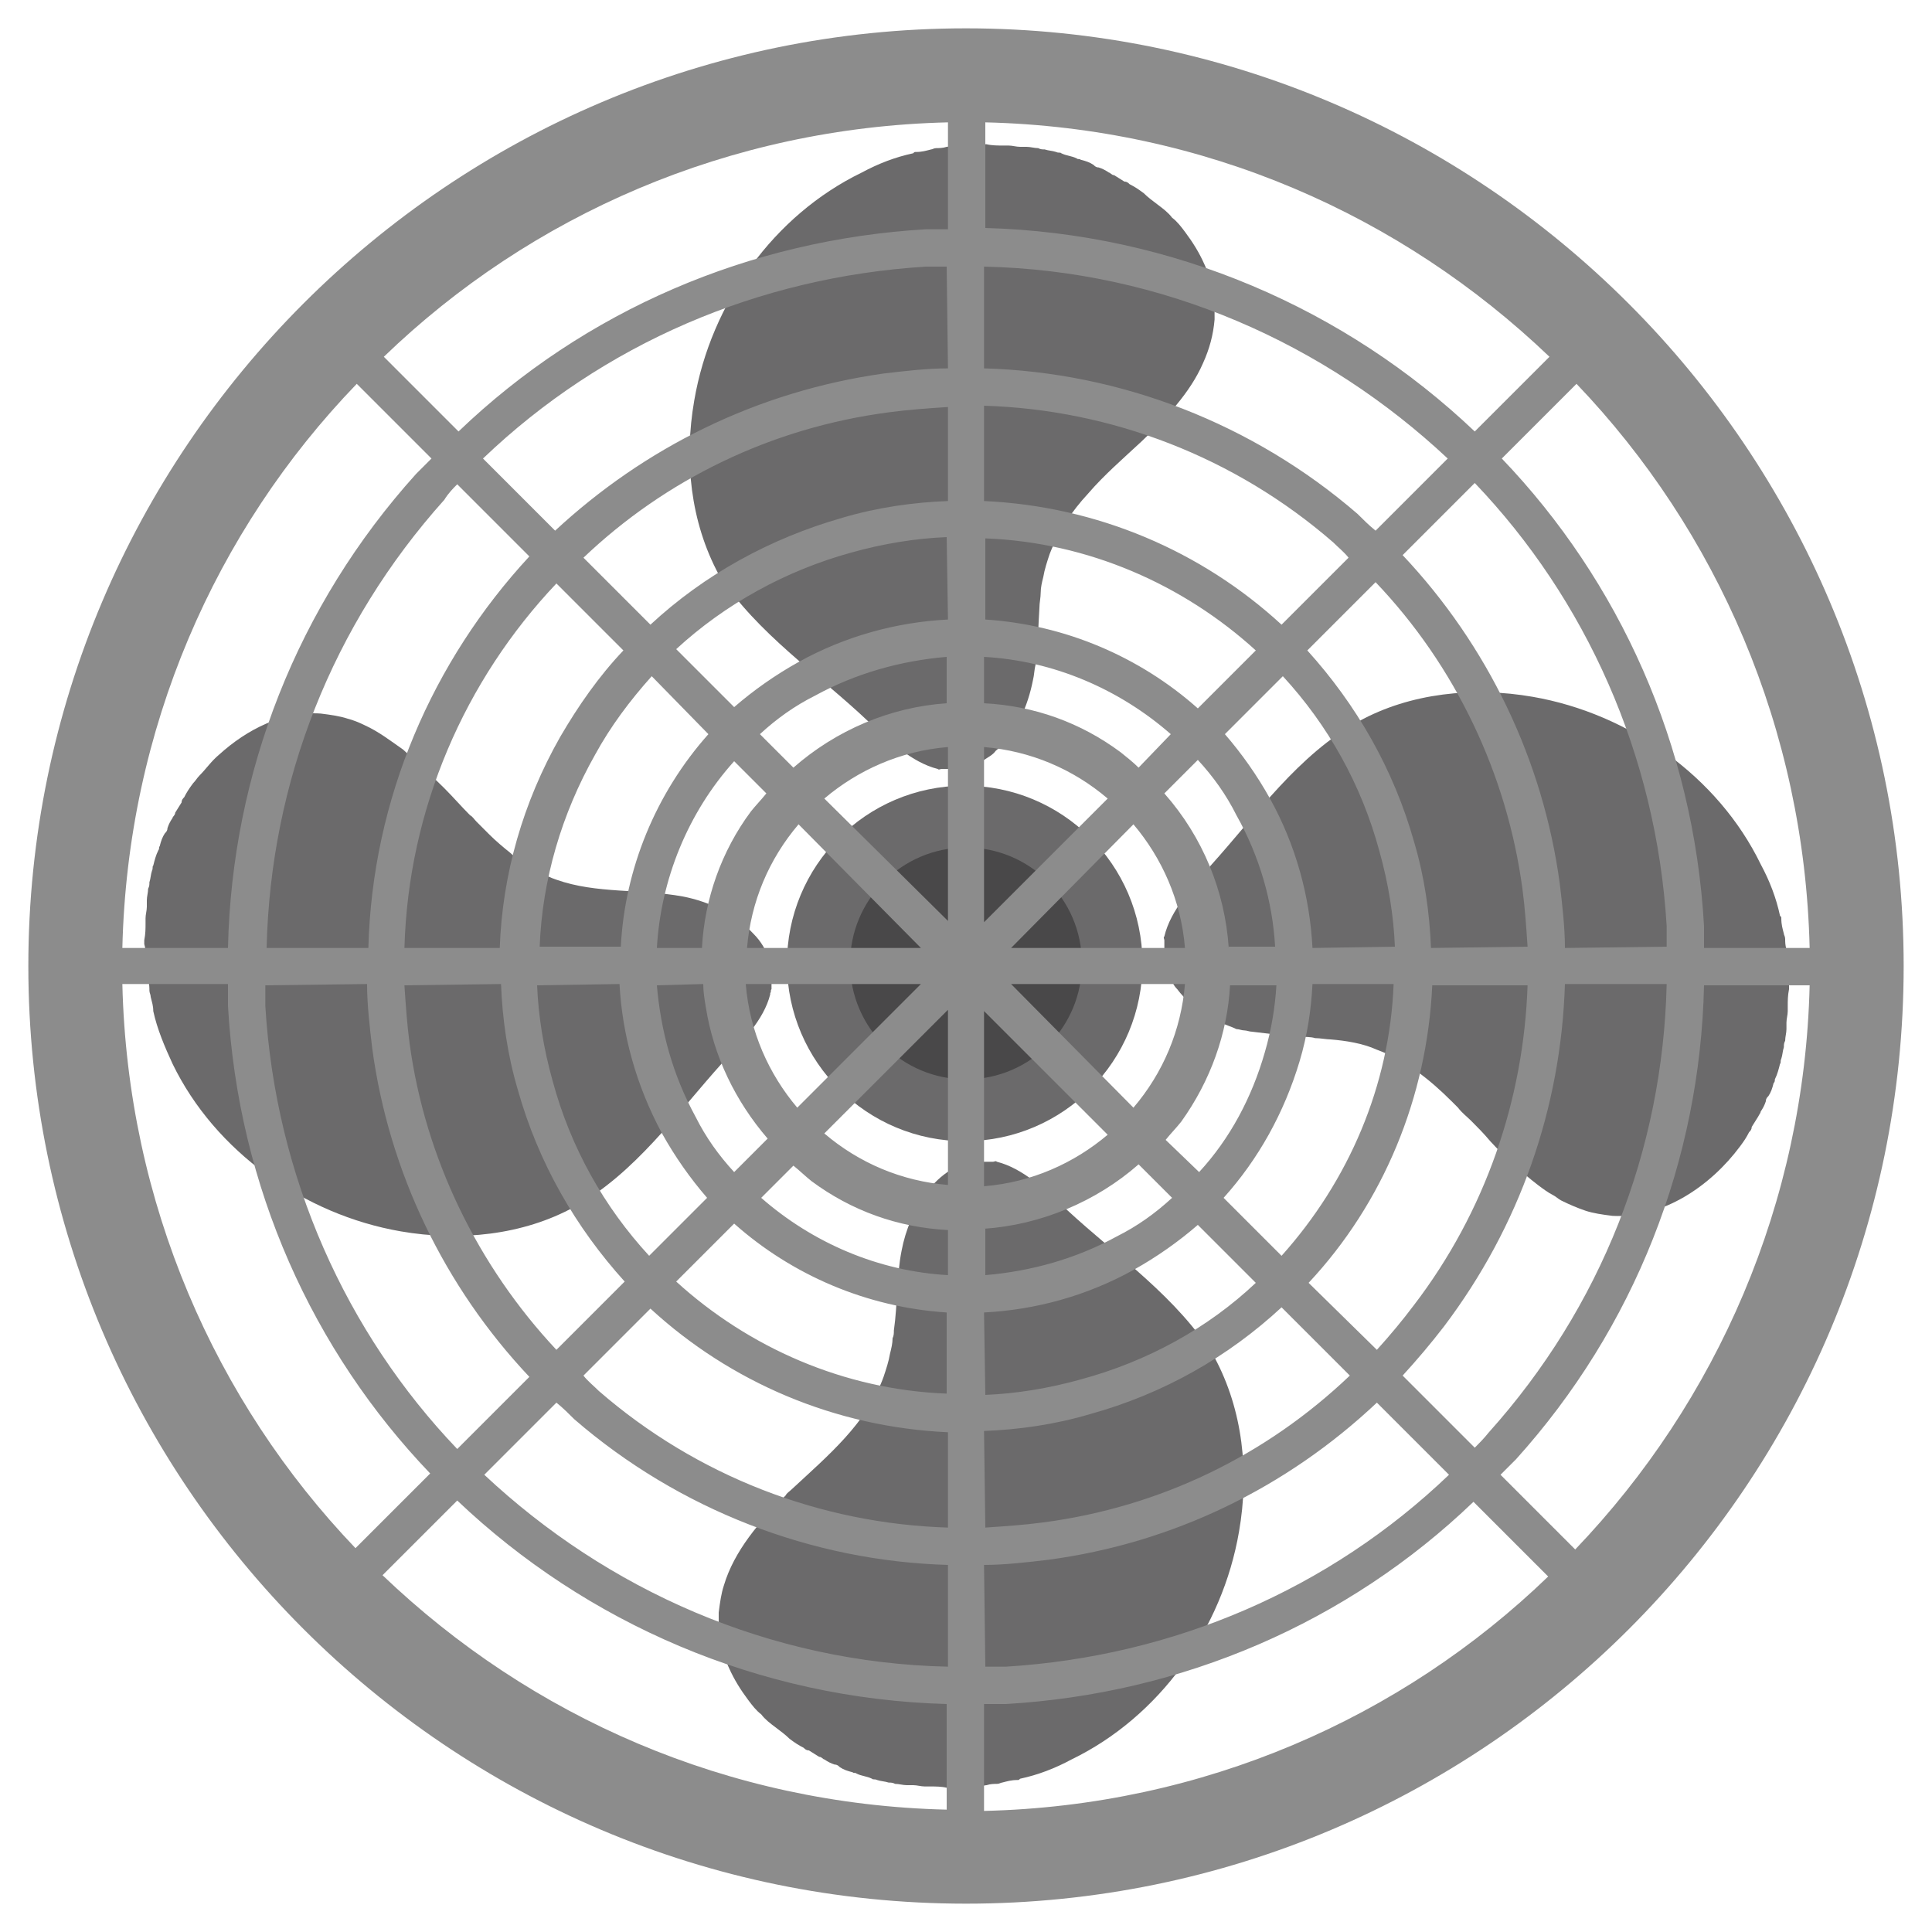
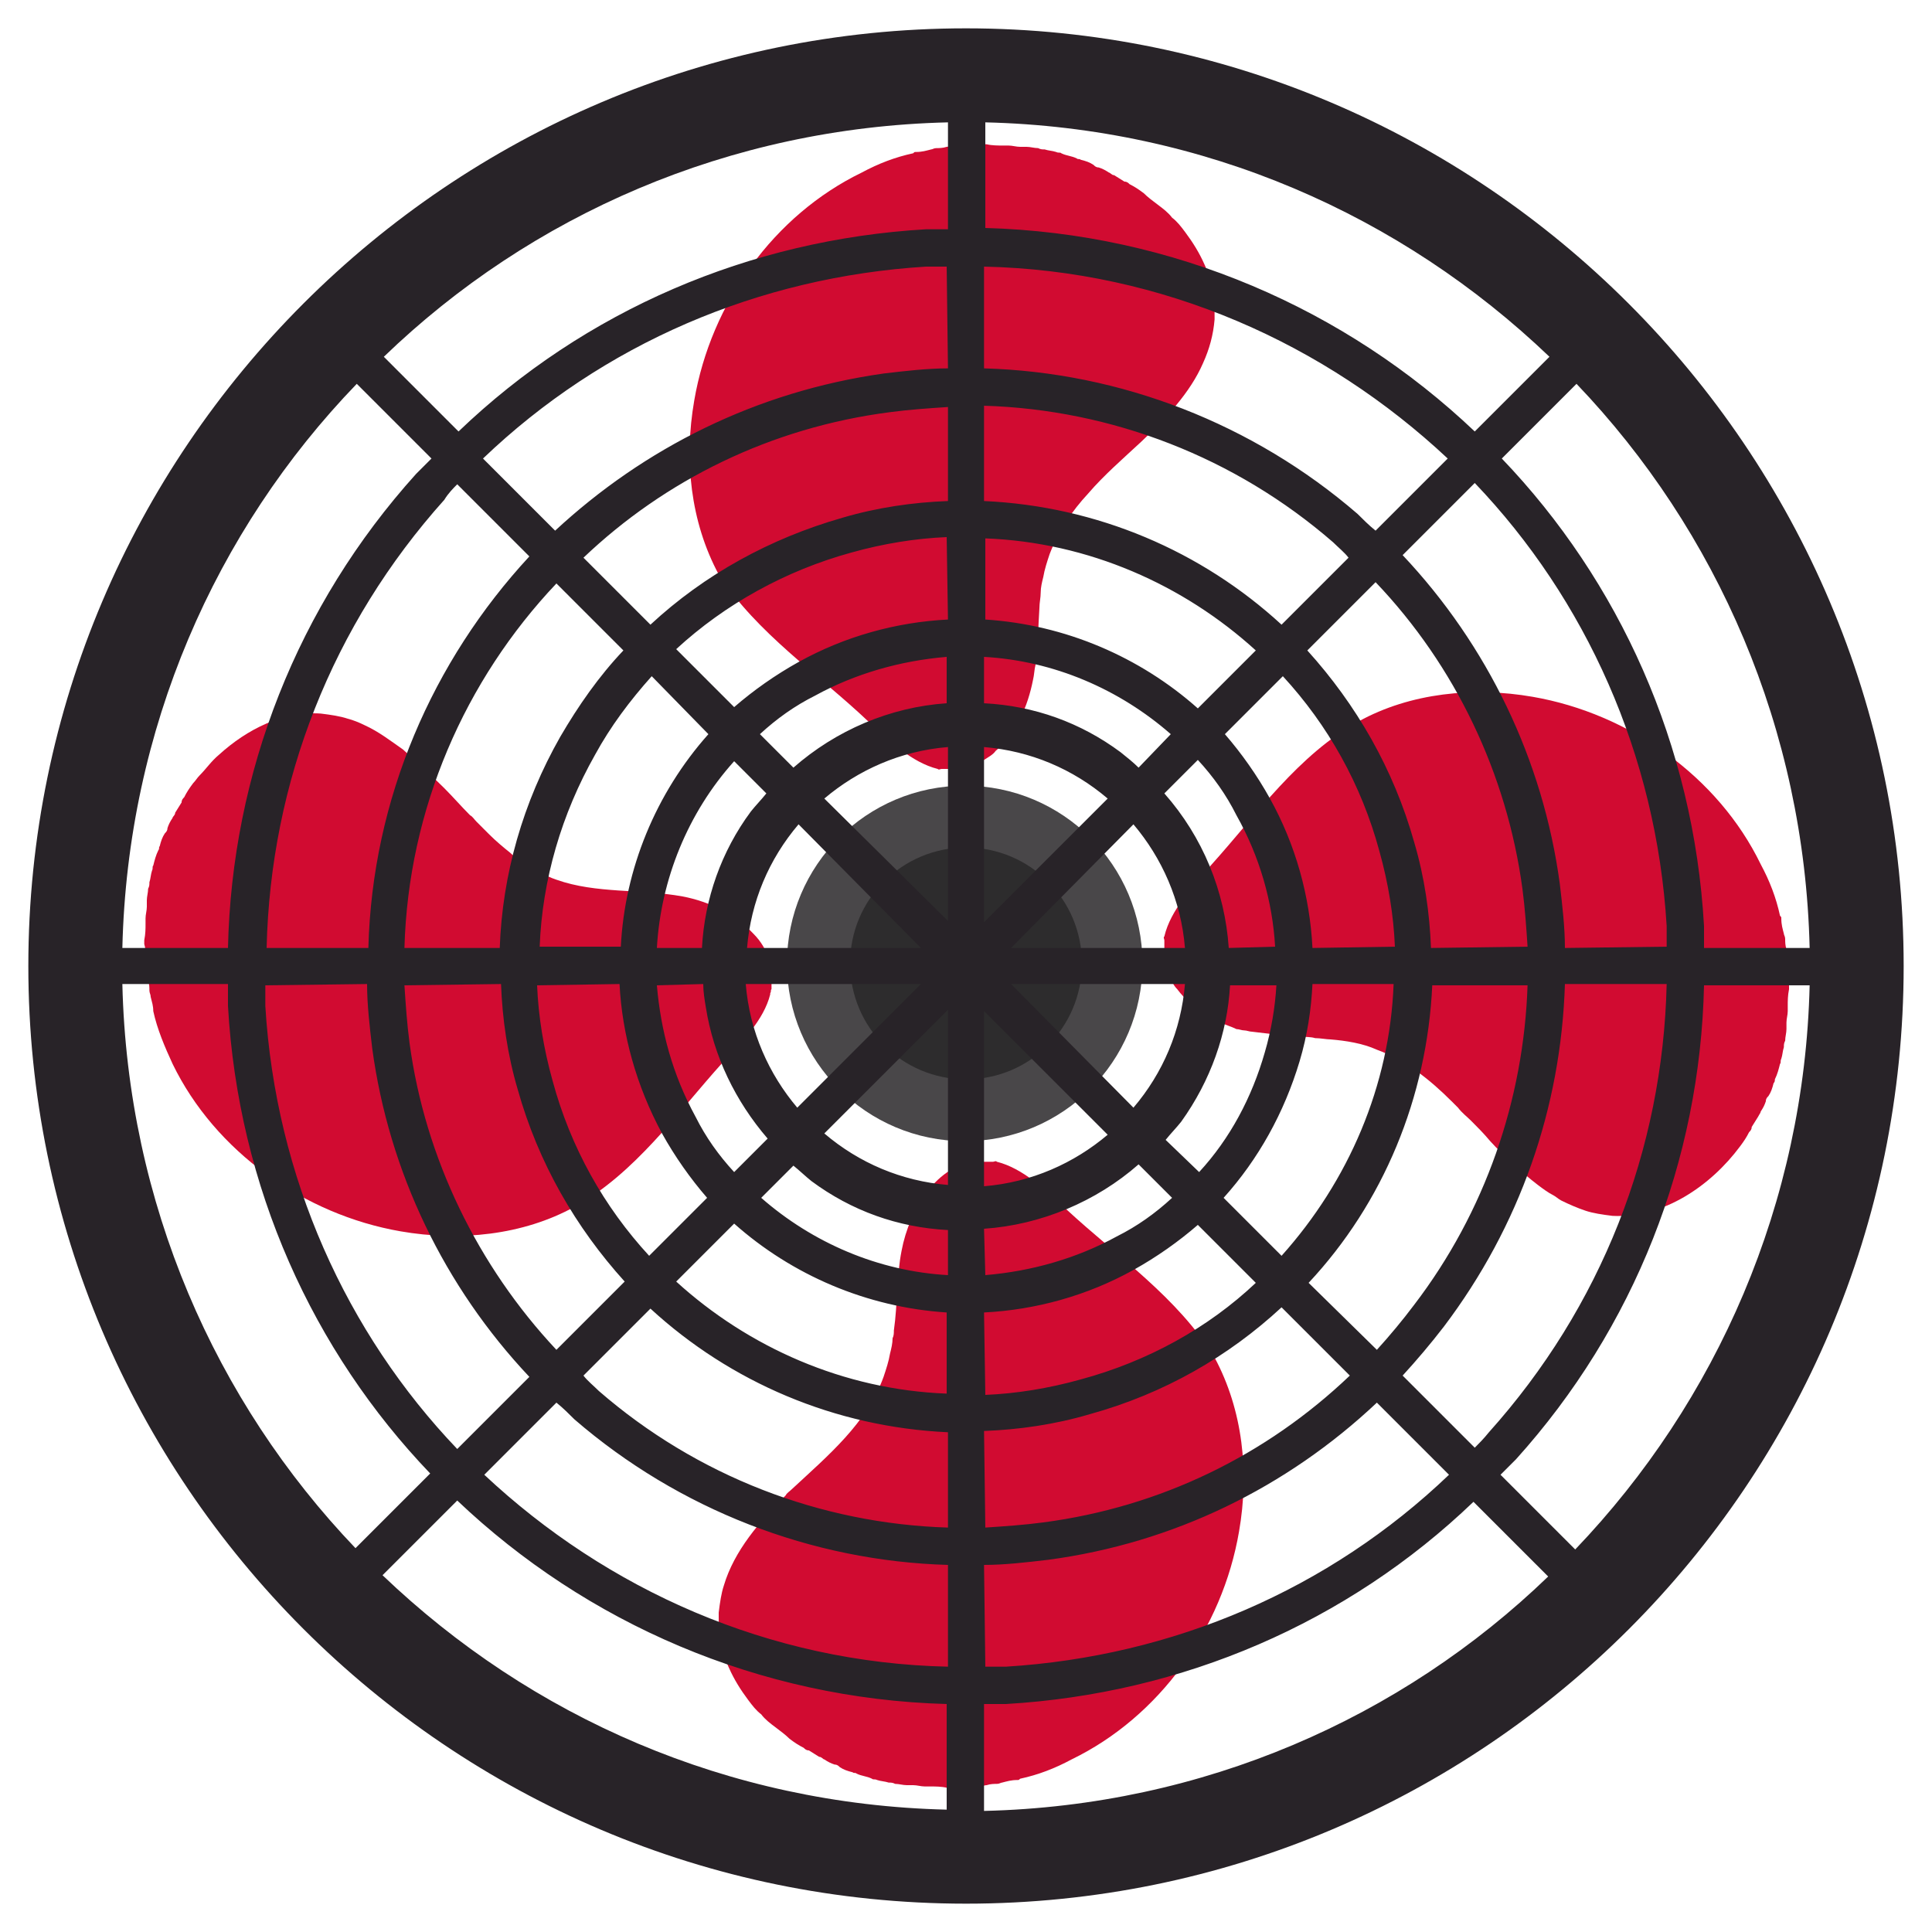
- <svg xmlns="http://www.w3.org/2000/svg" id="eSeDqR7zdH61" viewBox="0 0 150 150" shape-rendering="geometricPrecision" text-rendering="geometricPrecision">
-   <style>#eSeDqR7zdH62_tr {animation: eSeDqR7zdH62_tr__tr 500ms linear infinite normal forwards}@keyframes eSeDqR7zdH62_tr__tr { 0% {transform: translate(75.04999px,74.99999px) rotate(0deg)} 100% {transform: translate(75.04999px,74.99999px) rotate(180deg)}}</style>
-   <g id="eSeDqR7zdH62_tr" transform="translate(75.04999,74.99999) rotate(0)">
+ <svg xmlns="http://www.w3.org/2000/svg" id="eMJtS6zaY371" viewBox="0 0 150 150" shape-rendering="geometricPrecision" text-rendering="geometricPrecision">
+   <style>#eMJtS6zaY372_tr {animation: eMJtS6zaY372_tr__tr 500ms linear infinite normal forwards}@keyframes eMJtS6zaY372_tr__tr { 0% {transform: translate(75.04999px,74.99999px) rotate(0deg)} 100% {transform: translate(75.04999px,74.99999px) rotate(180deg)}}</style>
+   <g id="eMJtS6zaY372_tr" transform="translate(75.04999,74.99999) rotate(0)">
    <g transform="translate(-75.04999,-74.99999)">
-       <path d="M67.4,56c1.6,1.5,3.4,3.2,5.4,3.7.1.1.2,0,.3,0s.1,0,.2,0s.2,0,.3,0s.1,0,.2,0c.2,0,.3,0,.4,0v0v0c.6,0,1.2-.2,1.7-.4.2-.1.4-.2.5-.3.3-.2.7-.4.9-.7.5-.4.8-.9,1.2-1.4.3-.3.5-.7.7-1.1.5-1,.8-2,1-3c.1-.4.1-.8.2-1.2.2-1.4.2-2.9.3-4.4c0-.4.1-.8.1-1.2s.1-.8.2-1.2c.1-.6.3-1.2.5-1.8.7-1.8,1.7-3.3,3-4.7c1.2-1.4,2.7-2.7,4.1-4c1.9-1.8,3.8-3.8,4.8-6.1.5-1.1.8-2.2.9-3.4c0-.7,0-1.4-.1-2.2-.1-.5-.2-1-.4-1.4-.1-.2-.2-.5-.3-.7-.4-.9-.9-1.7-1.5-2.5-.3-.4-.6-.8-1-1.1-.3-.4-.7-.7-1.1-1s-.8-.6-1.1-.9c-.4-.3-.7-.5-1.1-.7-.1-.1-.2-.2-.4-.2-.3-.2-.5-.3-.8-.5-.2,0-.3-.2-.4-.2-.3-.2-.5-.3-.8-.4-.2,0-.3-.1-.4-.2-.3-.2-.6-.3-1-.4-.1-.1-.2,0-.3-.1-.4-.2-.8-.2-1.2-.4-.1-.1-.2,0-.4-.1-.3-.1-.6-.1-.9-.2-.2,0-.3,0-.5-.1-.3,0-.6-.1-.9-.1-.2,0-.3,0-.5,0-.3,0-.6-.1-.9-.1-.1,0-.3,0-.4,0-.4,0-.9,0-1.3-.1-.1,0-.2,0-.3,0-.3,0-.7,0-1,0-.2,0-.3,0-.5,0-.3,0-.6.1-.8.1s-.3.1-.5.1c-.3.1-.6.1-.8.1s-.3.1-.4.1c-.4.1-.7.2-1.2.2-.1,0-.1,0-.2.1v0v0c-1.4.3-2.7.8-4,1.5-6.8,3.3-11.7,10.1-13,17.7-.8,4.6-.3,9.4,1.9,13.5c3,4.6,7.7,7.7,11.6,11.4Z" fill="#6b6a6b" />
-       <path d="M90.4,72.7c-.1.1,0,.2,0,.3s0,.1,0,.2s0,.2,0,.3s0,.1,0,.2c0,.2,0,.3,0,.4c0,.6.2,1.2.4,1.7.2.4.3.7.6,1c.6.8,1.4,1.5,2.3,2c.4.2.8.4,1.1.6.4.2.8.3,1.2.5.2,0,.4.1.6.1s.4.1.6.1c.8.1,1.7.2,2.5.3.4,0,.9,0,1.2.1.4,0,.9,0,1.2.1.4,0,.9.1,1.2.1c1.2.1,2.5.3,3.6.8c2.2.8,4.1,2.3,5.8,4c.2.2.3.3.5.5.3.4.7.7,1,1c.5.5,1,1,1.5,1.6c1.1,1.2,2.4,2.4,3.7,3.4.4.3.8.6,1.2.8.2.1.4.3.6.4.6.3,1.3.6,1.9.8s1.3.3,2.1.4c3.9.2,7.6-2.3,9.9-5.4.3-.4.5-.7.7-1.1.1-.1.2-.2.2-.4.2-.3.3-.5.5-.8.1-.2.2-.3.2-.4.2-.3.3-.5.4-.8c0-.2.1-.3.2-.4.2-.3.3-.6.4-1c.1-.1.1-.2.1-.3.2-.4.3-.8.4-1.2.1-.1,0-.2.1-.4.1-.3.1-.6.2-.9c0-.2,0-.3.1-.5c0-.3.1-.6.1-.9c0-.2,0-.3,0-.5c0-.3.1-.6.1-.9c0-.1,0-.3,0-.4c0-.4,0-.8.1-1.3c0-.1,0-.2,0-.3c0-.3,0-.7,0-1c0-.2,0-.3,0-.5c0-.3-.1-.6-.1-.8s-.1-.3-.1-.5c-.1-.3-.1-.6-.1-.8s-.1-.3-.1-.4c-.1-.4-.2-.7-.2-1.2c0-.1,0-.1-.1-.2v0v0c-.3-1.4-.8-2.7-1.5-4-3.3-6.8-10.2-11.7-17.7-13-4.6-.8-9.5-.3-13.5,1.9-4.7,2.6-7.9,7.2-11.5,11.2-1.4,1.7-3.1,3.4-3.6,5.5Z" fill="#6b6a6b" />
-       <path d="M82.8,93.9c-1.6-1.5-3.4-3.2-5.4-3.7-.1-.1-.2,0-.3,0s-.1,0-.2,0-.2,0-.3,0-.1,0-.2,0c-.2,0-.3,0-.4,0-1.6,0-3,1-4,2.3s-1.7,3-2,4.6c-.4,2-.3,4.1-.6,6.2c0,.2,0,.4-.1.6c0,.4-.1.8-.2,1.2-.1.6-.3,1.2-.5,1.8-1.3,3.6-4.3,6.1-7.1,8.7-.2.2-.4.3-.5.5-2,2-4,4.3-4.8,7-.2.6-.3,1.3-.4,2.1c0,.7,0,1.4.1,2.2.1.5.2,1,.4,1.4.1.2.2.5.3.7.4.9.9,1.7,1.5,2.5.3.4.6.8,1,1.1.3.4.7.7,1.1,1s.8.6,1.1.9c.4.3.7.5,1.1.7.1.1.2.2.4.2.3.2.5.3.8.5.2,0,.3.2.4.2.3.2.5.3.8.4.2,0,.3.1.4.2.3.2.6.3,1,.4.1.1.2,0,.3.1.4.2.8.2,1.2.4.1.1.2,0,.4.1.3.1.6.1.9.2.2,0,.3,0,.5.1.3,0,.6.1.9.1.2,0,.3,0,.5,0c.3,0,.6.1.9.1.1,0,.3,0,.4,0c.4,0,.9,0,1.3.1.1,0,.2,0,.3,0c.3,0,.7,0,1,0c.2,0,.3,0,.5,0c.3,0,.6-.1.8-.1s.3-.1.5-.1c.3-.1.6-.1.8-.1s.3-.1.4-.1c.4-.1.7-.2,1.2-.2.1,0,.1,0,.2-.1v0v0c1.4-.3,2.7-.8,4-1.5c6.8-3.3,11.7-10.1,13-17.7.8-4.6.3-9.4-1.9-13.5-2.9-4.7-7.5-7.8-11.5-11.5Z" fill="#6b6a6b" />
-       <path d="M11.3,74.3c0,.2,0,.3,0,.5c0,.3.1.6.1.8s.1.3.1.5c.1.3.1.6.1.8s.1.3.1.5c.1.4.2.7.2,1.1.3,1.4.9,2.8,1.5,4.1c3.3,6.8,10.2,11.7,17.7,13c4.6.8,9.5.3,13.5-1.9c4.7-2.6,7.9-7.2,11.5-11.2c1.5-1.6,3.2-3.3,3.7-5.3v0v0c0-.1,0-.1,0-.1.1-.1,0-.2.1-.3c0-.1,0-.1,0-.2s0-.2,0-.3s0-.1,0-.2c0-.2,0-.3,0-.4v0c0-.2,0-.4-.1-.6s-.1-.4-.1-.6c-.2-.7-.6-1.4-1.2-2C57.1,71,55.1,70,53,69.6c-3.3-.6-6.7-.2-9.8-1.3-.9-.3-1.7-.8-2.5-1.3-.4-.3-.8-.5-1.1-.8-.5-.4-1.1-.9-1.6-1.4-.3-.3-.7-.7-1-1-.2-.2-.3-.4-.5-.5-.7-.7-1.3-1.4-2-2.1-1-1-2.1-2-3.2-3-1-.7-1.9-1.4-3-1.9-.4-.2-.9-.4-1.3-.5-.6-.2-1.3-.3-2.1-.4-2.9-.2-5.7,1.2-7.9,3.2-.6.5-1,1.1-1.5,1.6-.2.2-.3.4-.5.6-.3.4-.5.7-.7,1.1-.1.1-.2.2-.2.4-.2.3-.3.5-.5.8c0,.2-.2.3-.2.4-.2.3-.3.5-.4.8c0,.2-.1.3-.2.4-.2.3-.3.6-.4,1-.1.1,0,.2-.1.3-.2.4-.3.8-.4,1.2-.1.1,0,.2-.1.4-.1.3-.1.6-.2.9c0,.2,0,.3-.1.5c0,.3-.1.6-.1.9c0,.2,0,.3,0,.5c0,.3-.1.6-.1.9c0,.1,0,.3,0,.4c0,.4,0,.8-.1,1.3c0,.1,0,.2,0,.3.1.3.1.6.1,1Z" fill="#6b6a6b" />
+       <path d="M67.4,56c1.6,1.5,3.4,3.2,5.4,3.7.1.1.2,0,.3,0s.1,0,.2,0s.2,0,.3,0s.1,0,.2,0c.2,0,.3,0,.4,0v0v0c.6,0,1.2-.2,1.7-.4.2-.1.4-.2.5-.3.3-.2.7-.4.9-.7.5-.4.8-.9,1.2-1.4.3-.3.5-.7.7-1.1.5-1,.8-2,1-3c.1-.4.1-.8.2-1.2.2-1.4.2-2.9.3-4.4c0-.4.1-.8.1-1.2s.1-.8.2-1.2c.1-.6.3-1.2.5-1.8.7-1.8,1.7-3.3,3-4.7c1.2-1.4,2.7-2.7,4.1-4c1.9-1.8,3.8-3.8,4.8-6.1.5-1.1.8-2.2.9-3.4c0-.7,0-1.4-.1-2.2-.1-.5-.2-1-.4-1.4-.1-.2-.2-.5-.3-.7-.4-.9-.9-1.7-1.5-2.5-.3-.4-.6-.8-1-1.1-.3-.4-.7-.7-1.1-1s-.8-.6-1.1-.9c-.4-.3-.7-.5-1.1-.7-.1-.1-.2-.2-.4-.2-.3-.2-.5-.3-.8-.5-.2,0-.3-.2-.4-.2-.3-.2-.5-.3-.8-.4-.2,0-.3-.1-.4-.2-.3-.2-.6-.3-1-.4-.1-.1-.2,0-.3-.1-.4-.2-.8-.2-1.2-.4-.1-.1-.2,0-.4-.1-.3-.1-.6-.1-.9-.2-.2,0-.3,0-.5-.1-.3,0-.6-.1-.9-.1-.2,0-.3,0-.5,0-.3,0-.6-.1-.9-.1-.1,0-.3,0-.4,0-.4,0-.9,0-1.3-.1-.1,0-.2,0-.3,0-.3,0-.7,0-1,0-.2,0-.3,0-.5,0-.3,0-.6.1-.8.1s-.3.1-.5.1c-.3.1-.6.1-.8.1s-.3.1-.4.1c-.4.1-.7.2-1.2.2-.1,0-.1,0-.2.1v0v0c-1.4.3-2.7.8-4,1.5-6.8,3.3-11.7,10.1-13,17.7-.8,4.6-.3,9.4,1.9,13.5c3,4.6,7.7,7.7,11.6,11.4Z" fill="#d10b31" />
+       <path d="M90.4,72.7c-.1.1,0,.2,0,.3s0,.1,0,.2s0,.2,0,.3s0,.1,0,.2c0,.2,0,.3,0,.4c0,.6.2,1.2.4,1.7.2.4.3.7.6,1c.6.8,1.4,1.5,2.3,2c.4.2.8.4,1.1.6.4.2.8.3,1.2.5.2,0,.4.1.6.1s.4.1.6.1c.8.1,1.7.2,2.5.3.4,0,.9,0,1.2.1.4,0,.9,0,1.2.1.4,0,.9.1,1.2.1c1.2.1,2.5.3,3.6.8c2.2.8,4.1,2.3,5.8,4c.2.2.3.3.5.5.3.4.7.7,1,1c.5.5,1,1,1.5,1.6c1.1,1.2,2.4,2.4,3.7,3.4.4.3.8.6,1.2.8.2.1.4.3.6.4.6.3,1.3.6,1.9.8s1.3.3,2.1.4c3.9.2,7.6-2.3,9.9-5.4.3-.4.5-.7.7-1.1.1-.1.2-.2.2-.4.2-.3.3-.5.5-.8.1-.2.2-.3.2-.4.2-.3.3-.5.4-.8c0-.2.1-.3.2-.4.2-.3.3-.6.4-1c.1-.1.1-.2.1-.3.2-.4.3-.8.4-1.2.1-.1,0-.2.1-.4.1-.3.1-.6.2-.9c0-.2,0-.3.1-.5c0-.3.1-.6.1-.9c0-.2,0-.3,0-.5c0-.3.1-.6.1-.9c0-.1,0-.3,0-.4c0-.4,0-.8.1-1.3c0-.1,0-.2,0-.3c0-.3,0-.7,0-1c0-.2,0-.3,0-.5c0-.3-.1-.6-.1-.8s-.1-.3-.1-.5c-.1-.3-.1-.6-.1-.8s-.1-.3-.1-.4c-.1-.4-.2-.7-.2-1.2c0-.1,0-.1-.1-.2v0v0c-.3-1.4-.8-2.7-1.5-4-3.3-6.8-10.2-11.7-17.7-13-4.6-.8-9.5-.3-13.5,1.9-4.7,2.6-7.9,7.2-11.5,11.2-1.4,1.7-3.1,3.4-3.6,5.5Z" fill="#d10b31" />
+       <path d="M82.8,93.9c-1.6-1.5-3.4-3.2-5.4-3.7-.1-.1-.2,0-.3,0s-.1,0-.2,0-.2,0-.3,0-.1,0-.2,0c-.2,0-.3,0-.4,0-1.6,0-3,1-4,2.3s-1.7,3-2,4.6c-.4,2-.3,4.1-.6,6.2c0,.2,0,.4-.1.6c0,.4-.1.8-.2,1.2-.1.6-.3,1.2-.5,1.8-1.3,3.6-4.3,6.1-7.1,8.7-.2.2-.4.3-.5.5-2,2-4,4.3-4.8,7-.2.6-.3,1.3-.4,2.1c0,.7,0,1.4.1,2.2.1.5.2,1,.4,1.4.1.2.2.5.3.7.4.9.9,1.7,1.5,2.5.3.4.6.8,1,1.1.3.4.7.7,1.1,1s.8.6,1.1.9c.4.3.7.5,1.1.7.1.1.2.2.4.2.3.2.5.3.8.5.2,0,.3.2.4.2.3.2.5.3.8.4.2,0,.3.1.4.2.3.2.6.3,1,.4.1.1.2,0,.3.1.4.2.8.2,1.2.4.1.1.2,0,.4.1.3.1.6.1.9.2.2,0,.3,0,.5.1.3,0,.6.1.9.1.2,0,.3,0,.5,0c.3,0,.6.1.9.1.1,0,.3,0,.4,0c.4,0,.9,0,1.3.1.1,0,.2,0,.3,0c.3,0,.7,0,1,0c.2,0,.3,0,.5,0c.3,0,.6-.1.8-.1s.3-.1.5-.1c.3-.1.6-.1.8-.1s.3-.1.4-.1c.4-.1.7-.2,1.2-.2.1,0,.1,0,.2-.1v0v0c1.4-.3,2.7-.8,4-1.5c6.8-3.3,11.7-10.1,13-17.7.8-4.6.3-9.4-1.9-13.5-2.9-4.7-7.5-7.8-11.5-11.5Z" fill="#d10b31" />
+       <path d="M11.3,74.3c0,.2,0,.3,0,.5c0,.3.1.6.1.8s.1.3.1.5c.1.3.1.6.1.8s.1.3.1.5c.1.4.2.7.2,1.1.3,1.4.9,2.8,1.5,4.1c3.3,6.8,10.2,11.7,17.7,13c4.6.8,9.5.3,13.5-1.9c4.7-2.6,7.9-7.2,11.5-11.2c1.5-1.6,3.2-3.3,3.7-5.3v0v0c0-.1,0-.1,0-.1.1-.1,0-.2.1-.3c0-.1,0-.1,0-.2s0-.2,0-.3s0-.1,0-.2c0-.2,0-.3,0-.4v0c0-.2,0-.4-.1-.6s-.1-.4-.1-.6c-.2-.7-.6-1.4-1.2-2C57.1,71,55.1,70,53,69.6c-3.3-.6-6.7-.2-9.8-1.3-.9-.3-1.7-.8-2.5-1.3-.4-.3-.8-.5-1.1-.8-.5-.4-1.1-.9-1.6-1.4-.3-.3-.7-.7-1-1-.2-.2-.3-.4-.5-.5-.7-.7-1.3-1.4-2-2.1-1-1-2.1-2-3.2-3-1-.7-1.9-1.4-3-1.9-.4-.2-.9-.4-1.3-.5-.6-.2-1.3-.3-2.1-.4-2.9-.2-5.7,1.2-7.9,3.2-.6.5-1,1.1-1.5,1.6-.2.2-.3.4-.5.6-.3.4-.5.7-.7,1.1-.1.1-.2.2-.2.4-.2.3-.3.5-.5.8c0,.2-.2.3-.2.4-.2.3-.3.5-.4.8c0,.2-.1.3-.2.4-.2.3-.3.6-.4,1-.1.1,0,.2-.1.3-.2.4-.3.8-.4,1.2-.1.1,0,.2-.1.4-.1.3-.1.6-.2.9c0,.2,0,.3-.1.5c0,.3-.1.6-.1.9c0,.2,0,.3,0,.5c0,.3-.1.6-.1.9c0,.1,0,.3,0,.4c0,.4,0,.8-.1,1.3c0,.1,0,.2,0,.3.1.3.1.6.1,1Z" fill="#d10b31" />
    </g>
  </g>
  <g>
-     <ellipse rx="13.8" ry="13.8" transform="matrix(1-.004161 0.004161 1 74.90077 74.80087)" fill="#6b6a6b" />
-     <ellipse rx="9" ry="9" transform="matrix(1-.004161 0.004161 1 75.00047 74.80055)" fill="#494849" />
+     <ellipse rx="13.8" ry="13.8" transform="translate(74.9 74.8)" fill="#494749" />
+     <ellipse rx="9" ry="9" transform="translate(75 74.8)" fill="#2d2c2d" />
  </g>
-   <path d="M75,2.2C34.9,2.2,2.2,34.9,2.2,75s32.6,72.8,72.8,72.8s72.8-32.6,72.8-72.8c0-40.1-32.7-72.8-72.8-72.8Zm65.5,71.4h-8.2c0-.6,0-1.2,0-1.7-.8-14.1-6.6-26.8-15.7-36.3l5.8-5.8c10.9,11.4,17.7,26.8,18.1,43.8Zm-26-40.1c-10-9.5-23.4-15.4-38-15.8v-8.2c17,.4,32.3,7.2,43.8,18.2l-5.8,5.8ZM73.6,92c-3.6-.3-6.9-1.7-9.6-4l9.6-9.6v13.6Zm2.8-13.5L86,88.1c-2.6,2.2-5.9,3.7-9.6,4v-13.6Zm0-20.5c3.6.3,6.9,1.7,9.6,4l-9.6,9.6v-13.6ZM73.6,71.5L64,62c2.6-2.2,5.9-3.7,9.6-4v13.5Zm-12-11.9L59,57c1.3-1.2,2.7-2.2,4.3-3c3.1-1.7,6.6-2.7,10.2-3v3.6c-4.4.3-8.6,2.1-11.9,5Zm9.9,14h-13.5c.3-3.6,1.7-6.9,4-9.6l9.5,9.6Zm0,2.8L61.9,86c-2.2-2.6-3.7-5.9-4-9.6h13.6ZM61.6,90.5c.5.4.9.8,1.4,1.2c3.1,2.3,6.7,3.6,10.6,3.8v3.5c-5.4-.3-10.5-2.5-14.5-6l2.5-2.5Zm14.8,4.9c4.4-.3,8.7-2.1,12-5L91,93c-1.3,1.2-2.7,2.2-4.3,3-3.1,1.7-6.6,2.7-10.2,3v-3.6Zm2.1-19h13.5c-.3,3.6-1.7,6.9-4,9.6l-9.5-9.6Zm0-2.8L88,64c2.2,2.6,3.7,5.9,4,9.6h-13.5Zm9.9-14c-.4-.4-.9-.8-1.4-1.2-3.1-2.3-6.7-3.6-10.6-3.8v-3.6c5.4.3,10.5,2.5,14.5,6l-2.5,2.6ZM73.6,48.1c-4,.2-8,1.3-11.6,3.3-1.8,1-3.5,2.2-5,3.5l-4.5-4.5c3.8-3.5,8.5-6.1,13.6-7.5c2.5-.7,5-1.1,7.4-1.2l.1,6.4v0ZM59.5,61.6c-.4.5-.8.9-1.2,1.4-2.3,3.1-3.6,6.8-3.8,10.6h-3.5c.3-5.3,2.4-10.5,6-14.5l2.5,2.5ZM54.6,76.4c0,.6.1,1.2.2,1.8.6,3.8,2.3,7.3,4.8,10.2L57,91c-1.2-1.3-2.2-2.7-3-4.3-1.8-3.3-2.7-6.7-3-10.2l3.6-.1v0ZM57,95c4.5,4,10.3,6.5,16.5,6.9v6.3c-8-.3-15.4-3.6-21-8.7L57,95Zm19.4,6.9c4-.2,8-1.3,11.6-3.3c1.8-1,3.5-2.2,5-3.5l4.5,4.5c-3.7,3.5-8.4,6.1-13.6,7.5-2.5.7-5,1.1-7.4,1.2l-.1-6.4v0ZM90.5,88.5c.4-.5.8-.9,1.2-1.4c2.3-3.2,3.6-6.9,3.8-10.6h3.6c-.1,1.7-.4,3.5-.9,5.2-1,3.5-2.7,6.7-5.1,9.3l-2.6-2.5Zm4.9-14.9c-.3-4.4-2-8.6-5-12L93,59c1.2,1.3,2.2,2.7,3,4.3c1.8,3.2,2.8,6.7,3,10.2h-3.6ZM93,55c-4.5-4-10.3-6.5-16.5-6.9v-6.3c8,.3,15.4,3.6,21,8.7L93,55ZM73.6,38.9c-2.7.1-5.5.5-8.2,1.3-5.6,1.6-10.7,4.4-14.9,8.3l-5.2-5.2c6.3-6,14.5-10.1,23.8-11.3c1.5-.2,3-.3,4.5-.4v7.3v0ZM55,57c-4.1,4.6-6.5,10.5-6.8,16.5h-6.3c.2-5.2,1.7-10.3,4.3-14.9c1.2-2.2,2.7-4.2,4.4-6.1L55,57ZM48.1,76.4c.2,3.9,1.3,7.9,3.3,11.6c1,1.8,2.2,3.5,3.5,5l-4.5,4.5c-3.5-3.8-6.1-8.4-7.5-13.6-.7-2.5-1.1-5-1.2-7.4l6.4-.1v0Zm2.4,25.2c6.2,5.7,14.3,9.2,23.1,9.6v7.4c-9.9-.3-19.5-4-27.1-10.6-.4-.4-.9-.8-1.2-1.2l5.2-5.2Zm25.9,9.5c2.7-.1,5.5-.5,8.2-1.3c5.8-1.6,10.8-4.5,14.9-8.3l5.3,5.3C98.3,113,90.1,117,81,118.2c-1.5.2-3,.3-4.5.4l-.1-7.5v0ZM95,93c2.7-3,4.7-6.6,5.9-10.6.6-2,.9-4,1-6h6.3c-.3,7.9-3.5,15.3-8.7,21.1L95,93Zm6.9-19.4c-.2-4-1.3-8-3.3-11.6-1-1.8-2.2-3.5-3.5-5l4.5-4.5c3.5,3.8,6.1,8.4,7.5,13.6.7,2.5,1.1,5,1.2,7.4l-6.4.1ZM99.5,48.5c-6.2-5.7-14.3-9.2-23.1-9.6v-7.4c9.9.3,19.5,4,27.1,10.6.4.4.9.8,1.2,1.2l-5.2,5.2ZM73.6,28.6c-1.6,0-3.3.2-5,.4-9.9,1.4-18.6,5.8-25.5,12.2l-5.6-5.6c9.3-8.9,21.4-14.1,34.4-14.9.5,0,1.1,0,1.6,0l.1,7.9v0ZM48.4,50.5c-1.9,2-3.5,4.3-4.9,6.7-2.9,5.1-4.5,10.7-4.7,16.4h-7.4c.3-10.8,4.7-20.8,11.8-28.3l5.2,5.2ZM38.9,76.4c.1,2.7.5,5.5,1.3,8.2c1.6,5.7,4.5,10.7,8.3,14.9l-5.3,5.3C37.1,98.3,33,89.9,31.8,81c-.2-1.5-.3-3-.4-4.5l7.5-.1v0Zm4.3,32.5c.5.4,1,.9,1.4,1.3c8.1,7,18.4,11,29,11.3v7.9c-13.9-.3-26.5-6-36-14.9l5.6-5.6Zm33.2,12.6c1.6,0,3.3-.2,5-.4c9.7-1.3,18.5-5.6,25.5-12.2l5.6,5.6c-9.3,8.9-21.4,14.1-34.4,14.9-.5,0-1.1,0-1.6,0l-.1-7.9v0Zm25.2-21.9c5.8-6.2,9.2-14.4,9.6-23.1h7.4c-.3,8.9-3.3,17.6-8.8,24.8-.9,1.2-1.9,2.4-2.9,3.5l-5.3-5.2Zm9.5-26c-.1-2.7-.5-5.5-1.3-8.2-1.6-5.7-4.5-10.7-8.3-14.9l5.3-5.3C113,51.7,117,60.1,118.2,69c.2,1.5.3,3,.4,4.5l-7.5.1v0Zm-4.3-32.4c-.5-.4-1-.9-1.4-1.3-8.1-7-18.4-11-29-11.3v-7.9c13.9.3,26.5,6,36,14.9l-5.6,5.6ZM73.6,17.8c-.6,0-1.2,0-1.7,0-13.7.8-26.5,6.3-36.3,15.7l-5.8-5.8C41.2,16.7,56.6,9.9,73.6,9.5v8.3v0ZM35.5,37.6l5.6,5.6C33.6,51.3,28.9,62,28.6,73.6h-7.9c.3-12.9,5.1-25.1,13.8-34.8.3-.5.7-.9,1-1.2Zm-7,38.8c0,1.6.2,3.3.4,5c1.3,9.6,5.6,18.5,12.2,25.5l-5.6,5.6c-8.6-9-14.1-21.1-14.9-34.4c0-.5,0-1.1,0-1.6l7.9-.1v0Zm7,40.1c10,9.5,23.4,15.4,38,15.8v8.2c-17-.4-32.3-7.2-43.8-18.2l5.8-5.8Zm40.9,15.8c.6,0,1.2,0,1.7,0c13.7-.8,26.5-6.3,36.3-15.7l5.8,5.8c-11.4,11-26.8,17.8-43.8,18.2v-8.3v0Zm38.1-19.9l-5.6-5.6c1.1-1.2,2.2-2.5,3.2-3.8c5.9-7.8,9.1-17,9.4-26.6h7.9c-.3,12.9-5.1,25.1-13.8,34.8-.4.5-.8.9-1.1,1.2Zm7-38.8c0-1.6-.2-3.3-.4-5-1.3-9.6-5.6-18.5-12.2-25.5l5.6-5.6c8.6,9,14.1,21.1,14.9,34.4c0,.5,0,1.1,0,1.6l-7.9.1v0ZM27.7,29.8l5.8,5.8c-.4.4-.8.8-1.2,1.2C23.1,47,18,60,17.7,73.6h-8.2c.4-17,7.2-32.4,18.2-43.8ZM9.5,76.4h8.2c0,.6,0,1.2,0,1.7.8,14.1,6.6,26.8,15.7,36.3l-5.8,5.8C16.7,108.8,9.9,93.4,9.5,76.4Zm112.8,43.9l-5.8-5.8c.4-.4.8-.8,1.2-1.2c9.2-10.2,14.3-23.2,14.6-36.8h8.2c-.4,16.9-7.2,32.3-18.2,43.8Z" fill="#8c8c8c" />
+   <path d="M75,2.2C34.9,2.2,2.2,34.9,2.2,75s32.6,72.8,72.8,72.8s72.8-32.6,72.8-72.8c0-40.1-32.7-72.8-72.8-72.8Zm65.5,71.4h-8.2c0-.6,0-1.2,0-1.7-.8-14.1-6.6-26.8-15.7-36.3l5.8-5.8c10.9,11.4,17.7,26.8,18.1,43.8Zm-26-40.1c-10-9.5-23.4-15.4-38-15.8v-8.2c17,.4,32.3,7.2,43.8,18.2l-5.8,5.8ZM73.6,92c-3.6-.3-6.9-1.7-9.6-4l9.6-9.6v13.6Zm2.8-13.5L86,88.1c-2.6,2.2-5.9,3.7-9.6,4v-13.6Zm0-20.5c3.6.3,6.9,1.7,9.6,4l-9.6,9.6v-13.6ZM73.6,71.5L64,62c2.6-2.2,5.9-3.7,9.6-4v13.5Zm-12-11.9L59,57c1.3-1.2,2.7-2.2,4.3-3c3.1-1.7,6.6-2.7,10.2-3v3.6c-4.4.3-8.6,2.1-11.9,5Zm9.9,14h-13.5c.3-3.6,1.7-6.9,4-9.6l9.5,9.6Zm0,2.8L61.9,86c-2.2-2.6-3.7-5.9-4-9.6h13.6ZM61.6,90.5c.5.4.9.8,1.4,1.2c3.1,2.3,6.7,3.6,10.6,3.8v3.5c-5.4-.3-10.5-2.5-14.5-6l2.5-2.5Zm14.8,4.9c4.4-.3,8.7-2.1,12-5L91,93c-1.3,1.2-2.7,2.2-4.3,3-3.1,1.7-6.6,2.7-10.2,3l-.1-3.6v0Zm2.1-19h13.5c-.3,3.6-1.7,6.9-4,9.6l-9.5-9.6Zm0-2.8L88,64c2.2,2.6,3.7,5.9,4,9.6h-13.5Zm9.9-14c-.4-.4-.9-.8-1.4-1.2-3.1-2.3-6.7-3.6-10.6-3.8v-3.6c5.4.3,10.5,2.5,14.5,6l-2.5,2.6ZM73.6,48.1c-4,.2-8,1.3-11.6,3.3-1.8,1-3.5,2.2-5,3.5l-4.5-4.5c3.8-3.5,8.5-6.1,13.6-7.5c2.5-.7,5-1.1,7.4-1.2l.1,6.4v0ZM59.5,61.6c-.4.5-.8.9-1.2,1.4-2.3,3.1-3.6,6.8-3.8,10.6h-3.5c.3-5.3,2.4-10.5,6-14.5l2.5,2.5ZM54.6,76.4c0,.6.1,1.2.2,1.8.6,3.8,2.3,7.3,4.8,10.2L57,91c-1.2-1.3-2.2-2.7-3-4.3-1.8-3.3-2.7-6.7-3-10.2l3.6-.1v0ZM57,95c4.5,4,10.3,6.5,16.5,6.9v6.3c-8-.3-15.4-3.6-21-8.7L57,95Zm19.4,6.9c4-.2,8-1.3,11.6-3.3c1.8-1,3.5-2.2,5-3.5l4.5,4.5c-3.7,3.5-8.4,6.1-13.6,7.5-2.5.7-5,1.1-7.4,1.2l-.1-6.4v0ZM90.5,88.5c.4-.5.8-.9,1.2-1.4c2.3-3.2,3.6-6.9,3.8-10.6h3.6c-.1,1.7-.4,3.5-.9,5.2-1,3.5-2.7,6.7-5.1,9.3l-2.6-2.5Zm4.9-14.9c-.3-4.4-2-8.6-5-12L93,59c1.2,1.3,2.2,2.7,3,4.3c1.8,3.2,2.8,6.7,3,10.2l-3.6.1v0ZM93,55c-4.5-4-10.3-6.5-16.5-6.9v-6.3c8,.3,15.4,3.6,21,8.7L93,55ZM73.6,38.9c-2.7.1-5.5.5-8.2,1.3-5.6,1.6-10.7,4.4-14.9,8.3l-5.2-5.2c6.3-6,14.5-10.1,23.8-11.3c1.5-.2,3-.3,4.5-.4v7.3v0ZM55,57c-4.1,4.6-6.5,10.5-6.8,16.5h-6.3c.2-5.2,1.7-10.3,4.3-14.9c1.2-2.2,2.7-4.2,4.4-6.1L55,57ZM48.1,76.4c.2,3.9,1.3,7.9,3.3,11.6c1,1.8,2.2,3.5,3.5,5l-4.5,4.5c-3.5-3.8-6.1-8.4-7.5-13.6-.7-2.5-1.1-5-1.2-7.4l6.4-.1v0Zm2.4,25.2c6.2,5.7,14.3,9.2,23.1,9.6v7.4c-9.9-.3-19.5-4-27.1-10.6-.4-.4-.9-.8-1.2-1.2l5.2-5.2Zm25.9,9.5c2.7-.1,5.5-.5,8.2-1.3c5.8-1.6,10.8-4.5,14.9-8.3l5.3,5.3C98.3,113,90.1,117,81,118.2c-1.5.2-3,.3-4.5.4l-.1-7.5v0ZM95,93c2.7-3,4.7-6.6,5.9-10.6.6-2,.9-4,1-6h6.3c-.3,7.9-3.5,15.3-8.7,21.1L95,93Zm6.9-19.4c-.2-4-1.3-8-3.3-11.6-1-1.8-2.2-3.5-3.5-5l4.5-4.5c3.5,3.8,6.1,8.4,7.5,13.6.7,2.5,1.1,5,1.2,7.4l-6.4.1ZM99.5,48.5c-6.2-5.7-14.3-9.2-23.1-9.6v-7.4c9.9.3,19.5,4,27.1,10.6.4.4.9.8,1.2,1.2l-5.2,5.2ZM73.6,28.6c-1.6,0-3.3.2-5,.4-9.9,1.4-18.6,5.8-25.5,12.2l-5.6-5.6c9.3-8.9,21.4-14.1,34.4-14.9.5,0,1.1,0,1.6,0l.1,7.9v0ZM48.4,50.5c-1.9,2-3.5,4.3-4.9,6.7-2.9,5.1-4.5,10.7-4.7,16.4h-7.4c.3-10.8,4.7-20.8,11.8-28.3l5.2,5.2ZM38.9,76.4c.1,2.7.5,5.5,1.3,8.2c1.6,5.7,4.5,10.7,8.3,14.9l-5.3,5.3C37.1,98.3,33,89.9,31.8,81c-.2-1.5-.3-3-.4-4.5l7.5-.1v0Zm4.3,32.5c.5.4,1,.9,1.4,1.3c8.1,7,18.4,11,29,11.3v7.9c-13.9-.3-26.5-6-36-14.9l5.6-5.6Zm33.2,12.6c1.6,0,3.3-.2,5-.4c9.7-1.3,18.5-5.6,25.5-12.2l5.6,5.6c-9.3,8.9-21.4,14.1-34.4,14.9-.5,0-1.1,0-1.6,0l-.1-7.9v0Zm25.2-21.9c5.8-6.2,9.2-14.4,9.6-23.1h7.4c-.3,8.9-3.3,17.6-8.8,24.8-.9,1.2-1.9,2.4-2.9,3.5l-5.3-5.2Zm9.5-26c-.1-2.7-.5-5.5-1.3-8.2-1.6-5.7-4.5-10.7-8.3-14.9l5.3-5.3C113,51.7,117,60.1,118.2,69c.2,1.5.3,3,.4,4.5l-7.5.1v0Zm-4.3-32.4c-.5-.4-1-.9-1.4-1.3-8.1-7-18.4-11-29-11.3v-7.9c13.9.3,26.5,6,36,14.9l-5.6,5.6ZM73.6,17.8c-.6,0-1.2,0-1.7,0-13.7.8-26.5,6.3-36.3,15.7l-5.8-5.8C41.2,16.7,56.6,9.9,73.6,9.5v8.3v0ZM35.5,37.6l5.6,5.6C33.6,51.3,28.9,62,28.6,73.6h-7.9c.3-12.9,5.1-25.1,13.8-34.8.3-.5.7-.9,1-1.2Zm-7,38.8c0,1.6.2,3.3.4,5c1.3,9.6,5.6,18.5,12.2,25.5l-5.6,5.6c-8.6-9-14.1-21.1-14.9-34.4c0-.5,0-1.1,0-1.6l7.9-.1v0Zm7,40.1c10,9.5,23.4,15.4,38,15.8v8.2c-17-.4-32.3-7.2-43.8-18.2l5.8-5.8Zm40.9,15.8c.6,0,1.2,0,1.7,0c13.7-.8,26.5-6.3,36.3-15.7l5.8,5.8c-11.4,11-26.8,17.8-43.8,18.2v-8.3v0Zm38.1-19.9l-5.6-5.6c1.1-1.2,2.2-2.5,3.2-3.8c5.9-7.8,9.1-17,9.4-26.6h7.9c-.3,12.9-5.1,25.1-13.8,34.8-.4.5-.8.9-1.1,1.2Zm7-38.8c0-1.6-.2-3.3-.4-5-1.3-9.6-5.6-18.5-12.2-25.5l5.6-5.6c8.6,9,14.1,21.1,14.9,34.4c0,.5,0,1.1,0,1.6l-7.9.1v0ZM27.7,29.8l5.8,5.8c-.4.4-.8.8-1.2,1.2C23.1,47,18,60,17.7,73.6h-8.2c.4-17,7.2-32.4,18.2-43.8ZM9.5,76.4h8.2c0,.6,0,1.2,0,1.7.8,14.1,6.6,26.8,15.7,36.3l-5.8,5.8C16.7,108.8,9.9,93.4,9.5,76.4Zm112.8,43.9l-5.8-5.8c.4-.4.8-.8,1.2-1.2c9.2-10.2,14.3-23.2,14.6-36.8h8.2c-.4,16.9-7.2,32.3-18.2,43.8Z" fill="#282328" />
</svg>
